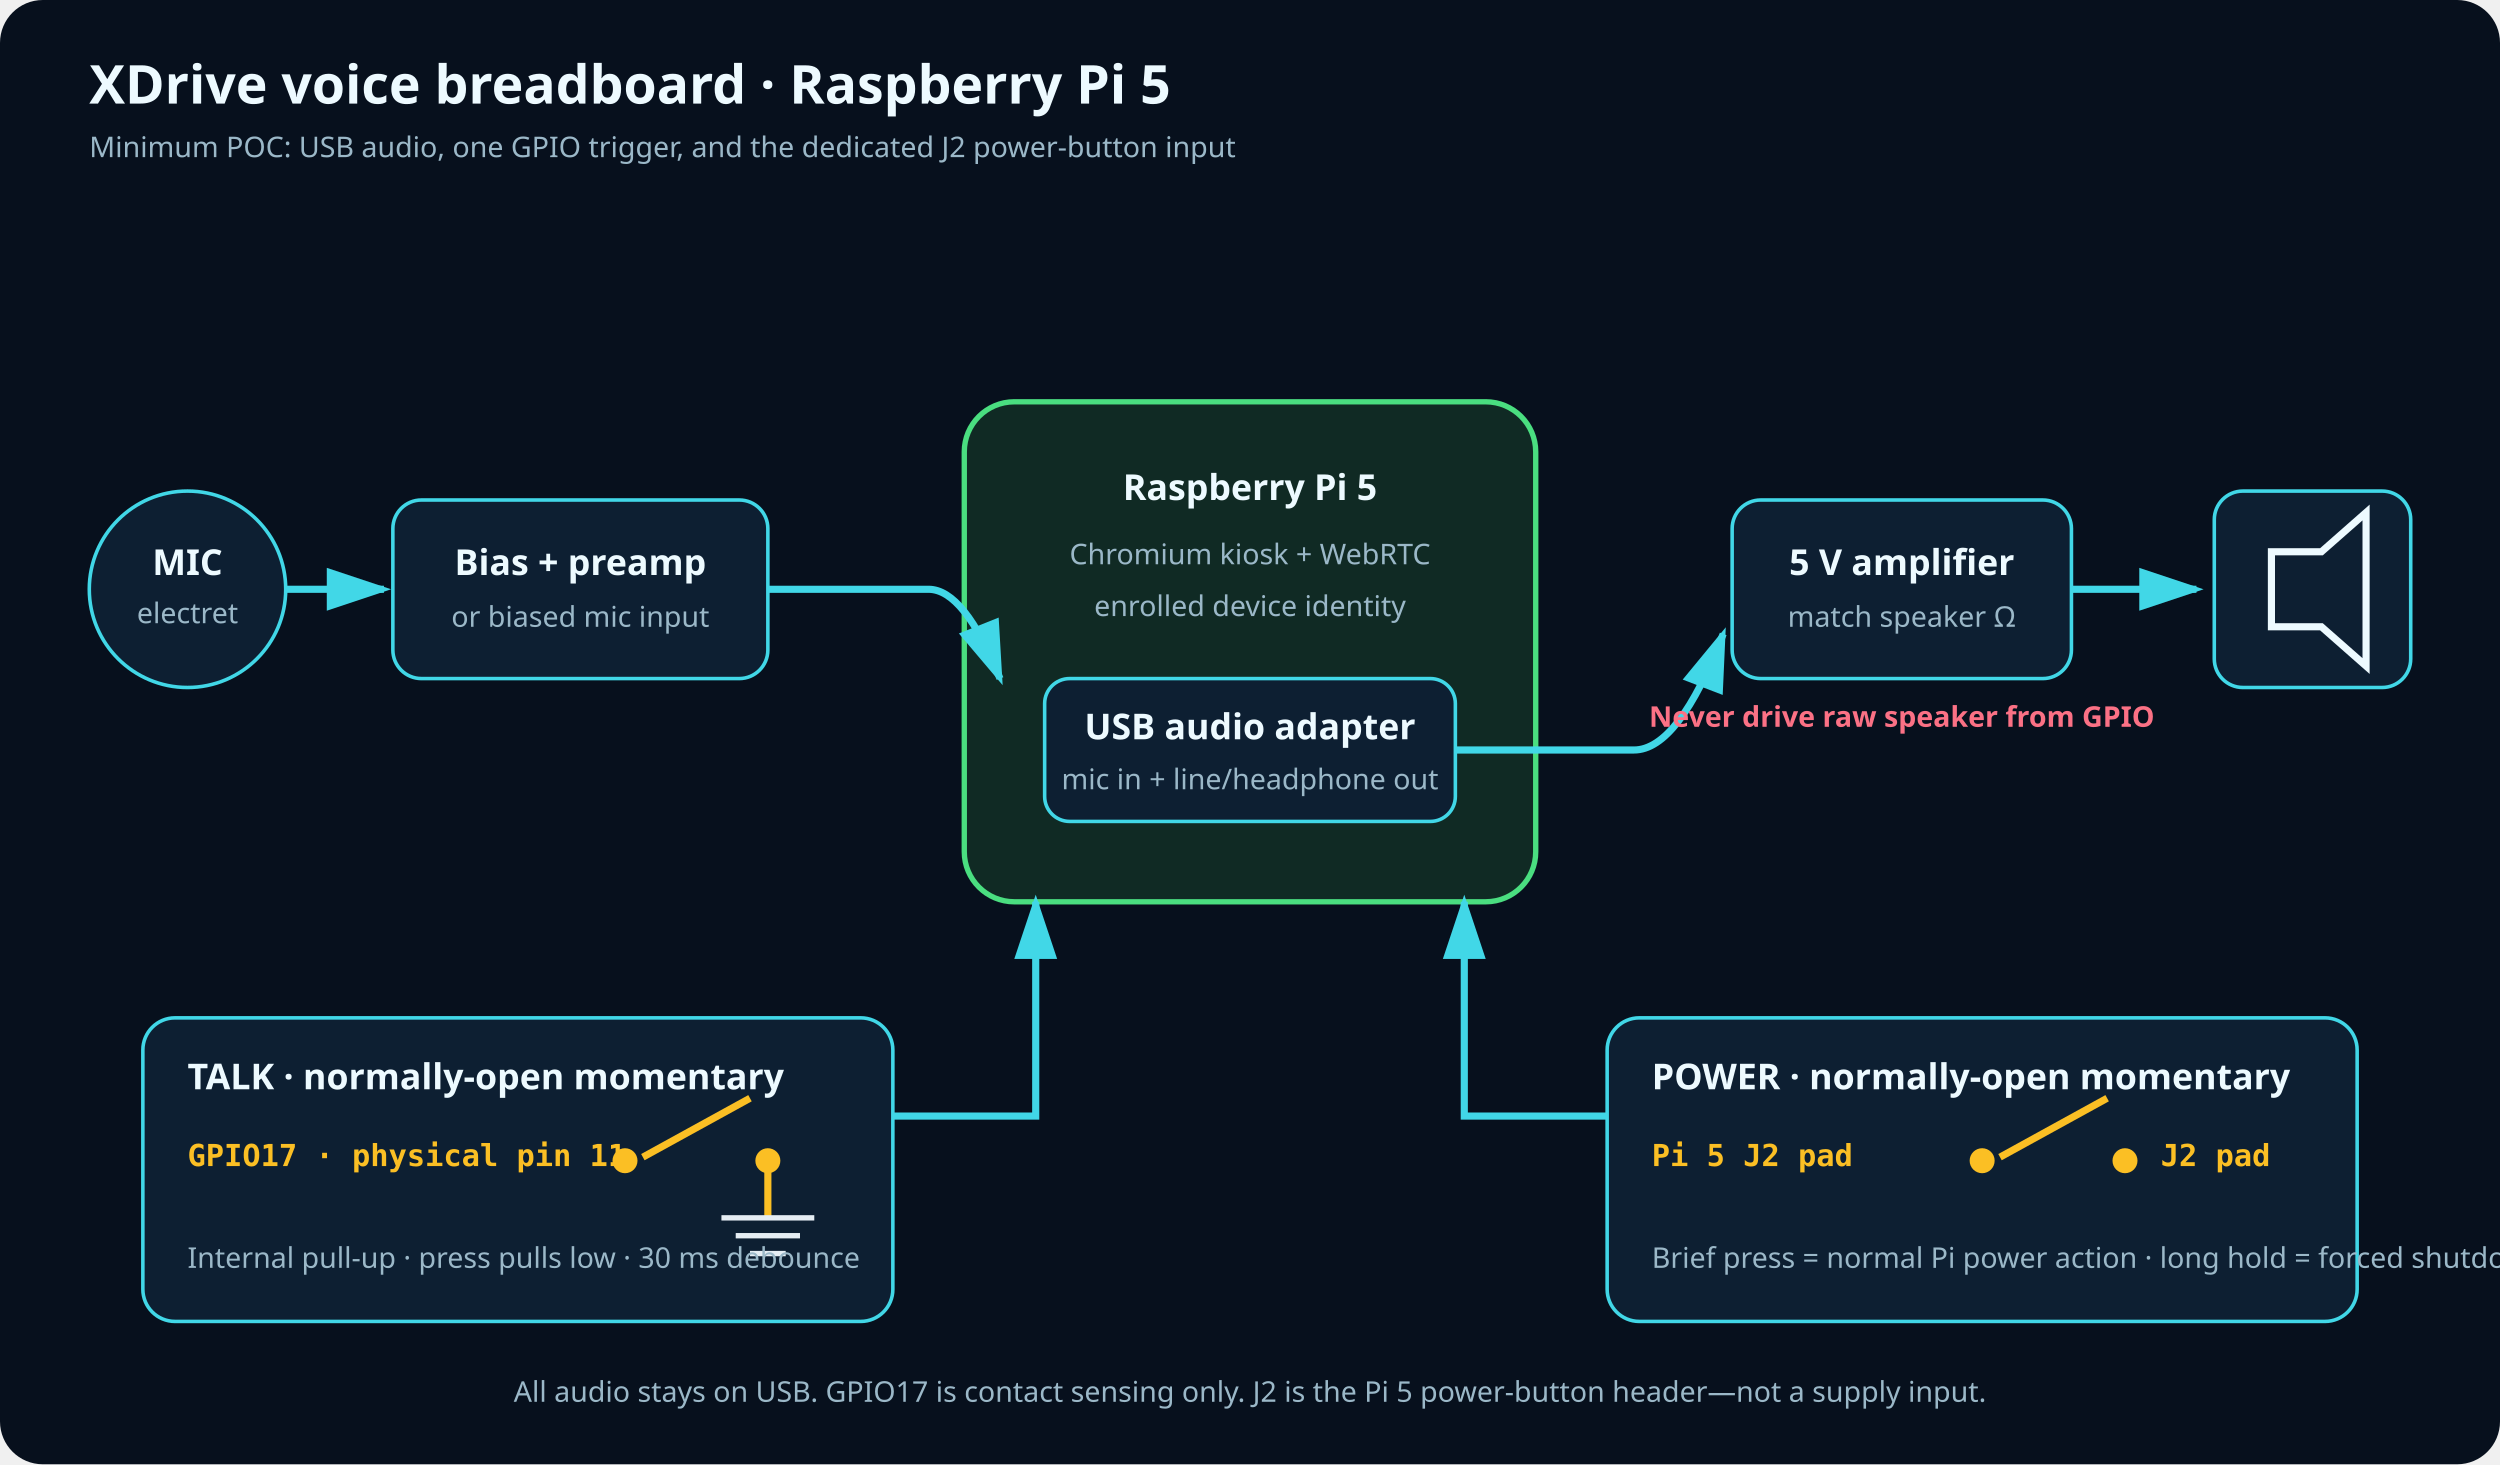
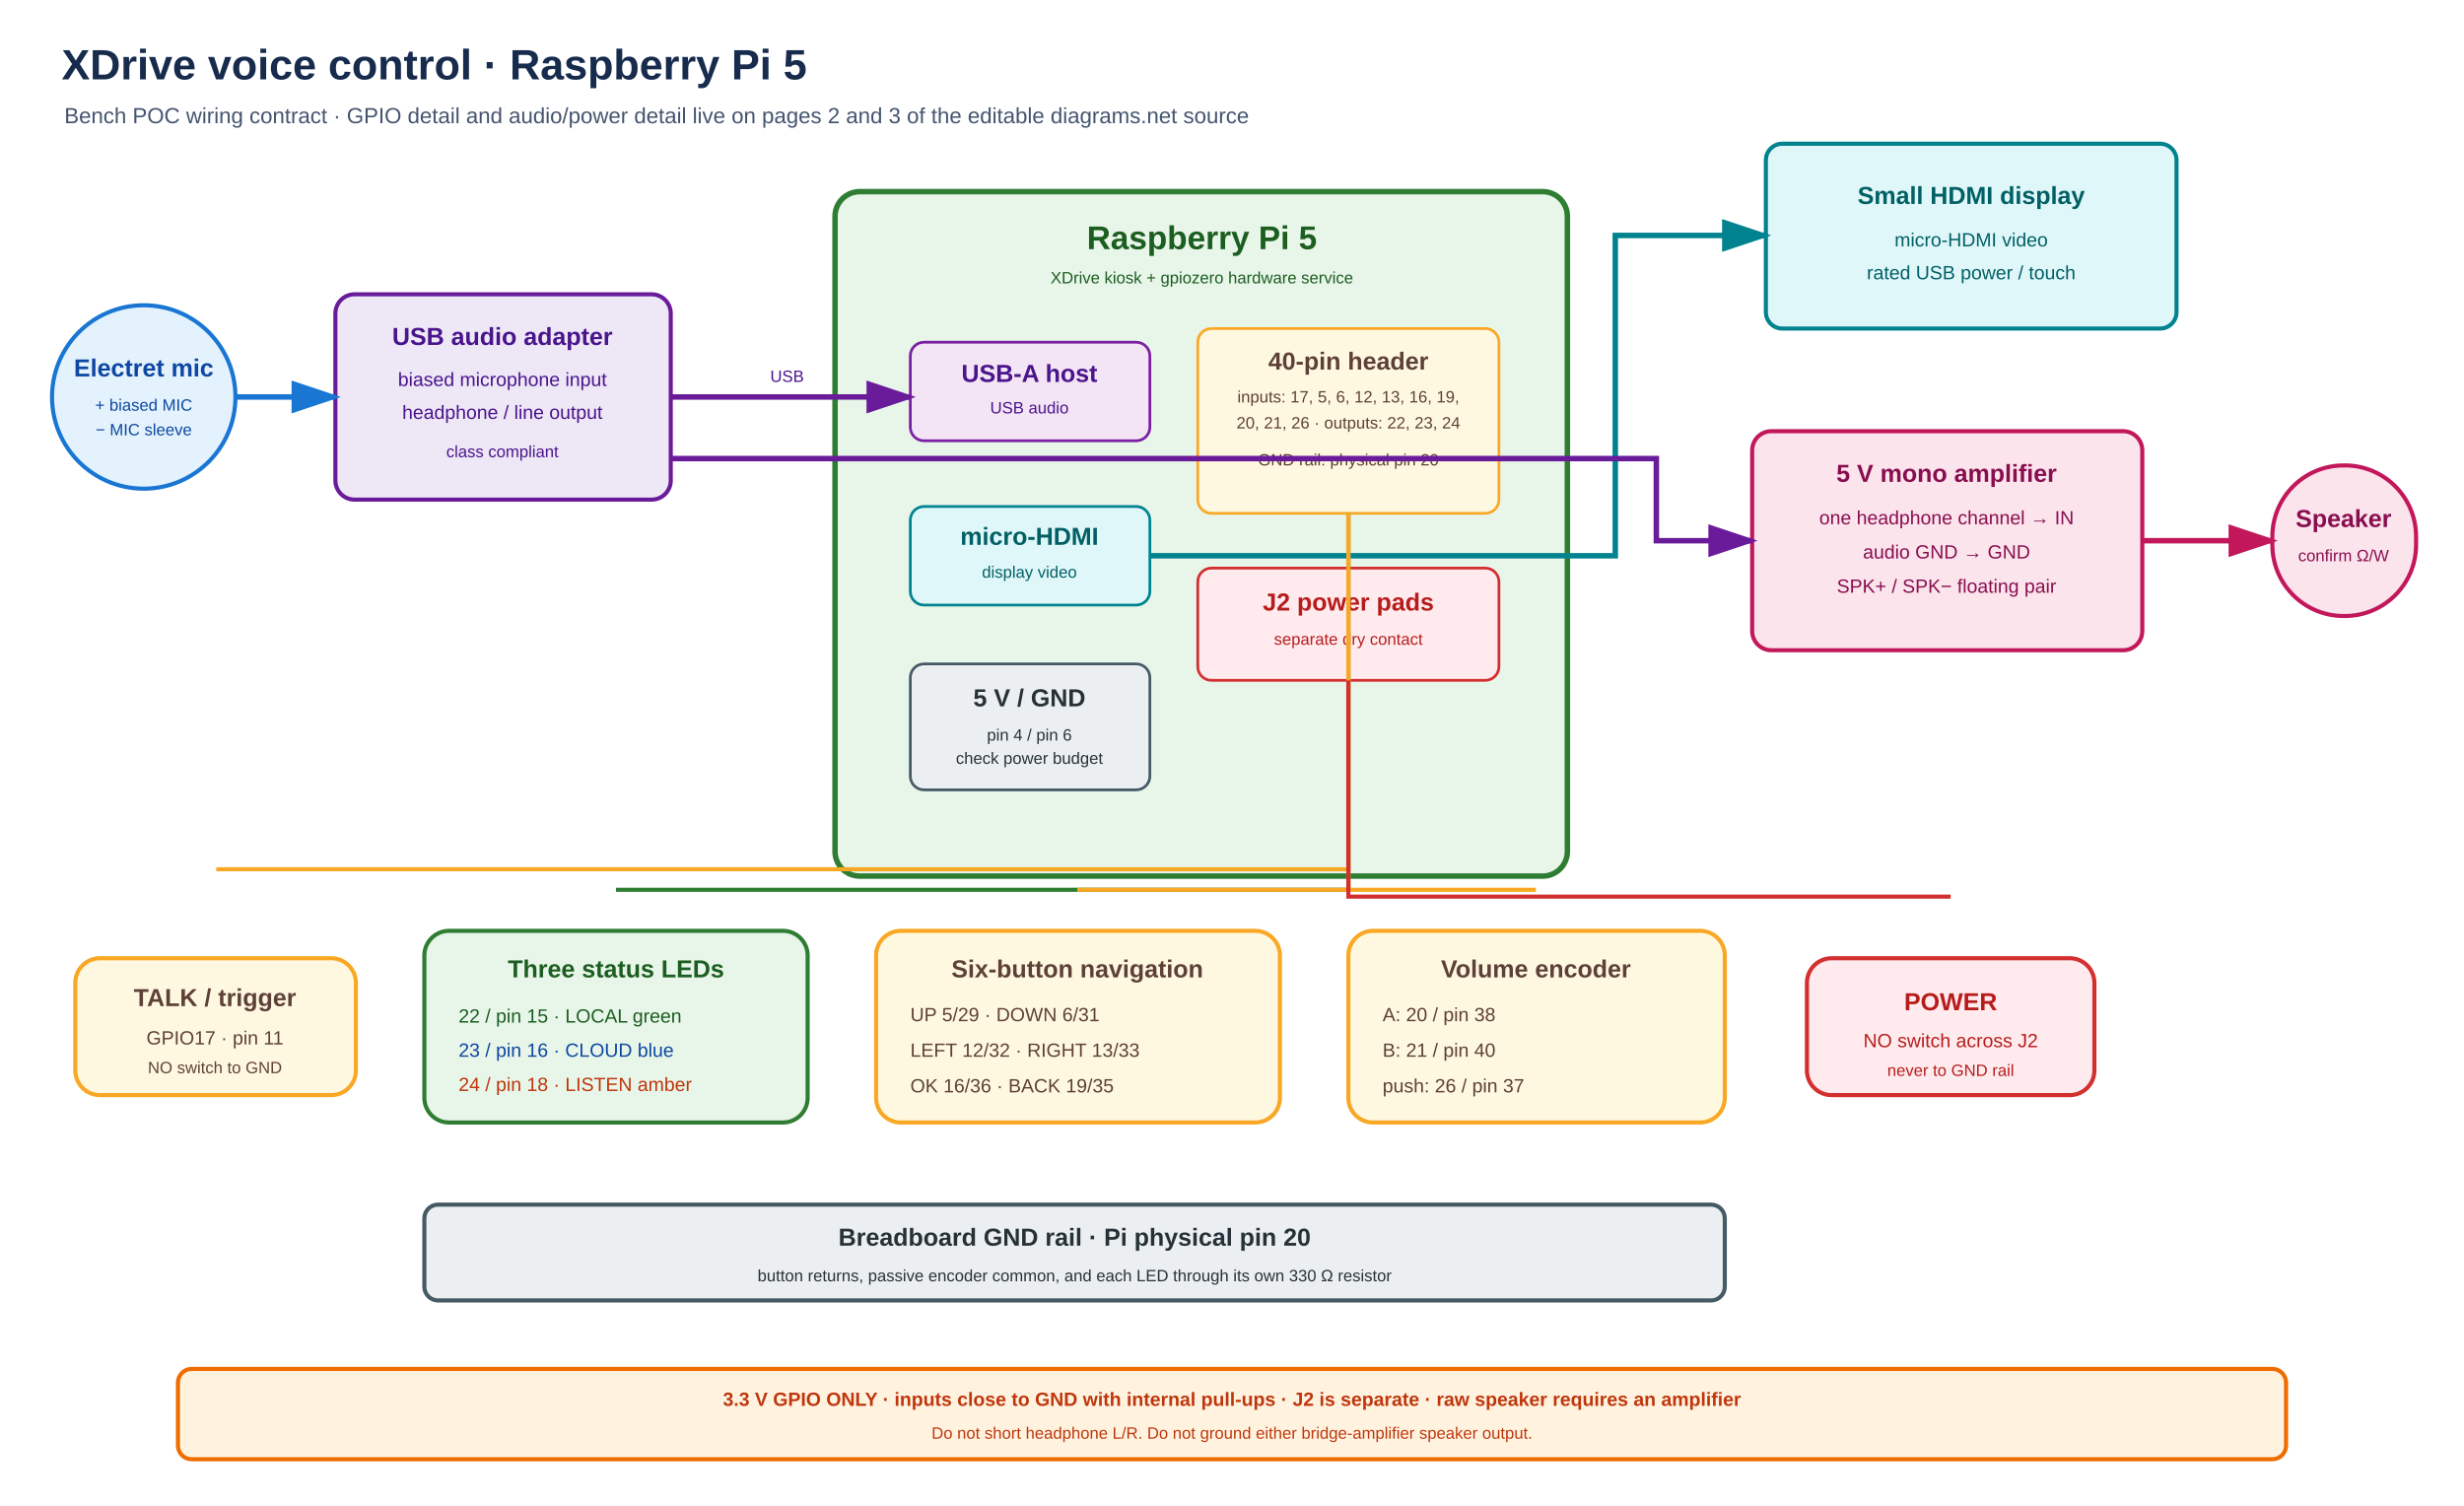
- <svg xmlns="http://www.w3.org/2000/svg" width="1400" height="820" viewBox="0 0 1400 820" role="img" aria-labelledby="title desc">
+ <svg xmlns="http://www.w3.org/2000/svg" width="1800" height="1100" viewBox="0 0 1800 1100" role="img" aria-labelledby="title desc">
  <defs>
-     <marker id="arrow" markerWidth="10" markerHeight="10" refX="8" refY="3" orient="auto" markerUnits="strokeWidth">
-       <path d="M0,0 L0,6 L9,3 z" fill="#41d7e7" />
+     <style>
+       .title{font:700 31px Arial,sans-serif;fill:#172b4d}.sub{font:16px Arial,sans-serif;fill:#44546f}.head{font:700 18px Arial,sans-serif}.body{font:14px Arial,sans-serif}.small{font:12px Arial,sans-serif}.warn{font:700 14px Arial,sans-serif;fill:#bf360c}.wire{fill:none;stroke-width:4}.thin{fill:none;stroke-width:3}
+     </style>
+     <marker id="arrowBlue" markerWidth="10" markerHeight="10" refX="8" refY="3" orient="auto">
+       <path d="M0,0 L0,6 L9,3 z" fill="#1976d2" />
    </marker>
-     <style>
-       .bg{fill:#07101d}.box{fill:#0d1f32;stroke:#41d7e7;stroke-width:2}.pi{fill:#102a24;stroke:#4ade80;stroke-width:3}.wire{fill:none;stroke:#41d7e7;stroke-width:4;marker-end:url(#arrow)}.contact{fill:none;stroke:#fbbf24;stroke-width:4}.ground{stroke:#e5edf3;stroke-width:3}.title{fill:#edfaff;font:700 30px system-ui,sans-serif}.label{fill:#edfaff;font:700 20px system-ui,sans-serif}.small{fill:#9bb8c8;font:16px system-ui,sans-serif}.pin{fill:#fbbf24;font:700 17px ui-monospace,monospace}.warn{fill:#fb7185;font:700 16px system-ui,sans-serif}
-     </style>
+     <marker id="arrowPurple" markerWidth="10" markerHeight="10" refX="8" refY="3" orient="auto">
+       <path d="M0,0 L0,6 L9,3 z" fill="#6a1b9a" />
+     </marker>
+     <marker id="arrowPink" markerWidth="10" markerHeight="10" refX="8" refY="3" orient="auto">
+       <path d="M0,0 L0,6 L9,3 z" fill="#c2185b" />
+     </marker>
+     <marker id="arrowCyan" markerWidth="10" markerHeight="10" refX="8" refY="3" orient="auto">
+       <path d="M0,0 L0,6 L9,3 z" fill="#00838f" />
+     </marker>
  </defs>
-   <rect class="bg" width="1400" height="820" rx="24" />
-   <text class="title" x="50" y="58">XDrive voice breadboard · Raspberry Pi 5</text>
-   <text class="small" x="50" y="88">Minimum POC: USB audio, one GPIO trigger, and the dedicated J2 power-button input</text>
-   <rect class="pi" x="540" y="225" width="320" height="280" rx="28" />
-   <text class="label" x="700" y="280" text-anchor="middle">Raspberry Pi 5</text>
-   <text class="small" x="700" y="316" text-anchor="middle">Chromium kiosk + WebRTC</text>
-   <text class="small" x="700" y="345" text-anchor="middle">enrolled device identity</text>
-   <rect class="box" x="585" y="380" width="230" height="80" rx="14" />
-   <text class="label" x="700" y="414" text-anchor="middle">USB audio adapter</text>
-   <text class="small" x="700" y="442" text-anchor="middle">mic in + line/headphone out</text>
-   <circle class="box" cx="105" cy="330" r="55" />
-   <text class="label" x="105" y="322" text-anchor="middle">MIC</text>
-   <text class="small" x="105" y="349" text-anchor="middle">electret</text>
-   <rect class="box" x="220" y="280" width="210" height="100" rx="16" />
-   <text class="label" x="325" y="322" text-anchor="middle">Bias + preamp</text>
-   <text class="small" x="325" y="351" text-anchor="middle">or biased mic input</text>
-   <path class="wire" d="M160 330 H215" />
-   <path class="wire" d="M430 330 H520 Q540 330 560 380" />
-   <rect class="box" x="970" y="280" width="190" height="100" rx="16" />
-   <text class="label" x="1065" y="322" text-anchor="middle">5 V amplifier</text>
-   <text class="small" x="1065" y="351" text-anchor="middle">match speaker Ω</text>
-   <rect class="box" x="1240" y="275" width="110" height="110" rx="16" />
-   <path d="M1272 309 H1300 L1325 287 V373 L1300 351 H1272 Z" fill="none" stroke="#edfaff" stroke-width="4" />
-   <path class="wire" d="M815 420 H915 Q940 420 965 355" />
-   <path class="wire" d="M1160 330 H1230" />
-   <text class="warn" x="1065" y="407" text-anchor="middle">Never drive raw speaker from GPIO</text>
-   <rect class="box" x="80" y="570" width="420" height="170" rx="18" />
-   <text class="label" x="105" y="610">TALK · normally-open momentary</text>
-   <text class="pin" x="105" y="653">GPIO17 · physical pin 11</text>
-   <line class="contact" x1="360" y1="648" x2="420" y2="615" />
-   <circle cx="350" cy="650" r="7" fill="#fbbf24" />
-   <circle cx="430" cy="650" r="7" fill="#fbbf24" />
-   <line class="contact" x1="430" y1="650" x2="430" y2="682" />
-   <line class="ground" x1="404" y1="682" x2="456" y2="682" />
-   <line class="ground" x1="412" y1="692" x2="448" y2="692" />
-   <line class="ground" x1="420" y1="702" x2="440" y2="702" />
-   <text class="small" x="105" y="710">Internal pull-up · press pulls low · 30 ms debounce</text>
-   <path class="wire" d="M500 625 H580 V505" />
-   <rect class="box" x="900" y="570" width="420" height="170" rx="18" />
-   <text class="label" x="925" y="610">POWER · normally-open momentary</text>
-   <text class="pin" x="925" y="653">Pi 5 J2 pad</text>
-   <line class="contact" x1="1120" y1="648" x2="1180" y2="615" />
-   <circle cx="1110" cy="650" r="7" fill="#fbbf24" />
-   <circle cx="1190" cy="650" r="7" fill="#fbbf24" />
-   <text class="pin" x="1210" y="653">J2 pad</text>
-   <text class="small" x="925" y="710">Brief press = normal Pi power action · long hold = forced shutdown</text>
-   <path class="wire" d="M900 625 H820 V505" />
-   <text class="small" x="700" y="785" text-anchor="middle">All audio stays on USB. GPIO17 is contact sensing only. J2 is the Pi 5 power-button header—not a supply input.</text>
+   <rect width="1800" height="1100" fill="#fff" />
+   <text class="title" x="45" y="58">XDrive voice control · Raspberry Pi 5</text>
+   <text class="sub" x="47" y="90">Bench POC wiring contract · GPIO detail and audio/power detail live on pages 2 and 3 of the editable diagrams.net source</text>
+   <circle cx="105" cy="290" r="67" fill="#e3f2fd" stroke="#1976d2" stroke-width="3" />
+   <text class="head" x="105" y="275" text-anchor="middle" fill="#0d47a1">Electret mic</text>
+   <text class="small" x="105" y="300" text-anchor="middle" fill="#0d47a1">+ biased MIC</text>
+   <text class="small" x="105" y="318" text-anchor="middle" fill="#0d47a1">− MIC sleeve</text>
+   <rect x="245" y="215" width="245" height="150" rx="14" fill="#ede7f6" stroke="#6a1b9a" stroke-width="3" />
+   <text class="head" x="367" y="252" text-anchor="middle" fill="#4a148c">USB audio adapter</text>
+   <text class="body" x="367" y="282" text-anchor="middle" fill="#4a148c">biased microphone input</text>
+   <text class="body" x="367" y="306" text-anchor="middle" fill="#4a148c">headphone / line output</text>
+   <text class="small" x="367" y="334" text-anchor="middle" fill="#4a148c">class compliant</text>
+   <path class="wire" d="M172 290 H245" stroke="#1976d2" marker-end="url(#arrowBlue)" />
+   <rect x="610" y="140" width="535" height="500" rx="18" fill="#e8f5e9" stroke="#2e7d32" stroke-width="4" />
+   <text class="head" x="878" y="182" text-anchor="middle" fill="#1b5e20" style="font-size:24px">Raspberry Pi 5</text>
+   <text class="small" x="878" y="207" text-anchor="middle" fill="#1b5e20">XDrive kiosk + gpiozero hardware service</text>
+   <rect x="665" y="250" width="175" height="72" rx="10" fill="#f3e5f5" stroke="#7b1fa2" stroke-width="2" />
+   <text class="head" x="752" y="279" text-anchor="middle" fill="#4a148c">USB-A host</text>
+   <text class="small" x="752" y="302" text-anchor="middle" fill="#4a148c">USB audio</text>
+   <rect x="875" y="240" width="220" height="135" rx="10" fill="#fff8e1" stroke="#f9a825" stroke-width="2" />
+   <text class="head" x="985" y="270" text-anchor="middle" fill="#5d4037">40-pin header</text>
+   <text class="small" x="985" y="294" text-anchor="middle" fill="#5d4037">inputs: 17, 5, 6, 12, 13, 16, 19,</text>
+   <text class="small" x="985" y="313" text-anchor="middle" fill="#5d4037">20, 21, 26 · outputs: 22, 23, 24</text>
+   <text class="small" x="985" y="340" text-anchor="middle" fill="#5d4037">GND rail: physical pin 20</text>
+   <rect x="665" y="370" width="175" height="72" rx="10" fill="#e0f7fa" stroke="#00838f" stroke-width="2" />
+   <text class="head" x="752" y="398" text-anchor="middle" fill="#006064">micro-HDMI</text>
+   <text class="small" x="752" y="422" text-anchor="middle" fill="#006064">display video</text>
+   <rect x="875" y="415" width="220" height="82" rx="10" fill="#ffebee" stroke="#d32f2f" stroke-width="2" />
+   <text class="head" x="985" y="446" text-anchor="middle" fill="#b71c1c">J2 power pads</text>
+   <text class="small" x="985" y="471" text-anchor="middle" fill="#b71c1c">separate dry contact</text>
+   <rect x="665" y="485" width="175" height="92" rx="10" fill="#eceff1" stroke="#455a64" stroke-width="2" />
+   <text class="head" x="752" y="516" text-anchor="middle" fill="#263238">5 V / GND</text>
+   <text class="small" x="752" y="541" text-anchor="middle" fill="#263238">pin 4 / pin 6</text>
+   <text class="small" x="752" y="558" text-anchor="middle" fill="#263238">check power budget</text>
+   <path class="wire" d="M490 290 H665" stroke="#6a1b9a" marker-end="url(#arrowPurple)" />
+   <text class="small" x="575" y="279" text-anchor="middle" fill="#4a148c">USB</text>
+   <rect x="1290" y="105" width="300" height="135" rx="12" fill="#e0f7fa" stroke="#00838f" stroke-width="3" />
+   <text class="head" x="1440" y="149" text-anchor="middle" fill="#006064">Small HDMI display</text>
+   <text class="body" x="1440" y="180" text-anchor="middle" fill="#006064">micro-HDMI video</text>
+   <text class="body" x="1440" y="204" text-anchor="middle" fill="#006064">rated USB power / touch</text>
+   <path class="wire" d="M840 406 H1180 V172 H1290" stroke="#00838f" marker-end="url(#arrowCyan)" />
+   <rect x="1280" y="315" width="285" height="160" rx="14" fill="#fce4ec" stroke="#c2185b" stroke-width="3" />
+   <text class="head" x="1422" y="352" text-anchor="middle" fill="#880e4f">5 V mono amplifier</text>
+   <text class="body" x="1422" y="383" text-anchor="middle" fill="#880e4f">one headphone channel → IN</text>
+   <text class="body" x="1422" y="408" text-anchor="middle" fill="#880e4f">audio GND → GND</text>
+   <text class="body" x="1422" y="433" text-anchor="middle" fill="#880e4f">SPK+ / SPK− floating pair</text>
+   <path class="wire" d="M490 335 H1210 V395 H1280" stroke="#6a1b9a" marker-end="url(#arrowPurple)" />
+   <rect x="1660" y="340" width="105" height="110" rx="52" fill="#fce4ec" stroke="#c2185b" stroke-width="3" />
+   <text class="head" x="1712" y="385" text-anchor="middle" fill="#880e4f">Speaker</text>
+   <text class="small" x="1712" y="410" text-anchor="middle" fill="#880e4f">confirm Ω/W</text>
+   <path class="wire" d="M1565 395 H1660" stroke="#c2185b" marker-end="url(#arrowPink)" />
+   <rect x="55" y="700" width="205" height="100" rx="18" fill="#fff8e1" stroke="#f9a825" stroke-width="3" />
+   <text class="head" x="157" y="735" text-anchor="middle" fill="#5d4037">TALK / trigger</text>
+   <text class="body" x="157" y="763" text-anchor="middle" fill="#5d4037">GPIO17 · pin 11</text>
+   <text class="small" x="157" y="784" text-anchor="middle" fill="#5d4037">NO switch to GND</text>
+   <rect x="310" y="680" width="280" height="140" rx="18" fill="#e8f5e9" stroke="#2e7d32" stroke-width="3" />
+   <text class="head" x="450" y="714" text-anchor="middle" fill="#1b5e20">Three status LEDs</text>
+   <text class="body" x="335" y="747" fill="#1b5e20">22 / pin 15 · LOCAL green</text>
+   <text class="body" x="335" y="772" fill="#0d47a1">23 / pin 16 · CLOUD blue</text>
+   <text class="body" x="335" y="797" fill="#bf360c">24 / pin 18 · LISTEN amber</text>
+   <rect x="640" y="680" width="295" height="140" rx="18" fill="#fff8e1" stroke="#f9a825" stroke-width="3" />
+   <text class="head" x="787" y="714" text-anchor="middle" fill="#5d4037">Six-button navigation</text>
+   <text class="body" x="665" y="746" fill="#5d4037">UP 5/29 · DOWN 6/31</text>
+   <text class="body" x="665" y="772" fill="#5d4037">LEFT 12/32 · RIGHT 13/33</text>
+   <text class="body" x="665" y="798" fill="#5d4037">OK 16/36 · BACK 19/35</text>
+   <rect x="985" y="680" width="275" height="140" rx="18" fill="#fff8e1" stroke="#f9a825" stroke-width="3" />
+   <text class="head" x="1122" y="714" text-anchor="middle" fill="#5d4037">Volume encoder</text>
+   <text class="body" x="1010" y="746" fill="#5d4037">A: 20 / pin 38</text>
+   <text class="body" x="1010" y="772" fill="#5d4037">B: 21 / pin 40</text>
+   <text class="body" x="1010" y="798" fill="#5d4037">push: 26 / pin 37</text>
+   <rect x="1320" y="700" width="210" height="100" rx="18" fill="#ffebee" stroke="#d32f2f" stroke-width="3" />
+   <text class="head" x="1425" y="738" text-anchor="middle" fill="#b71c1c">POWER</text>
+   <text class="body" x="1425" y="765" text-anchor="middle" fill="#b71c1c">NO switch across J2</text>
+   <text class="small" x="1425" y="786" text-anchor="middle" fill="#b71c1c">never to GND rail</text>
+   <path class="thin" d="M985 375 V635 H158" stroke="#f9a825" />
+   <path class="thin" d="M985 375 V650 H450" stroke="#2e7d32" />
+   <path class="thin" d="M985 375 V650 H787" stroke="#f9a825" />
+   <path class="thin" d="M985 375 V650 H1122" stroke="#f9a825" />
+   <path class="thin" d="M985 497 V655 H1425" stroke="#d32f2f" />
+   <rect x="310" y="880" width="950" height="70" rx="10" fill="#eceff1" stroke="#455a64" stroke-width="3" />
+   <text class="head" x="785" y="910" text-anchor="middle" fill="#263238">Breadboard GND rail · Pi physical pin 20</text>
+   <text class="small" x="785" y="936" text-anchor="middle" fill="#263238">button returns, passive encoder common, and each LED through its own 330 Ω resistor</text>
+   <rect x="130" y="1000" width="1540" height="66" rx="10" fill="#fff3e0" stroke="#ef6c00" stroke-width="3" />
+   <text class="warn" x="900" y="1027" text-anchor="middle">3.3 V GPIO ONLY · inputs close to GND with internal pull-ups · J2 is separate · raw speaker requires an amplifier</text>
+   <text class="small" x="900" y="1051" text-anchor="middle" fill="#bf360c">Do not short headphone L/R. Do not ground either bridge-amplifier speaker output.</text>
</svg>
